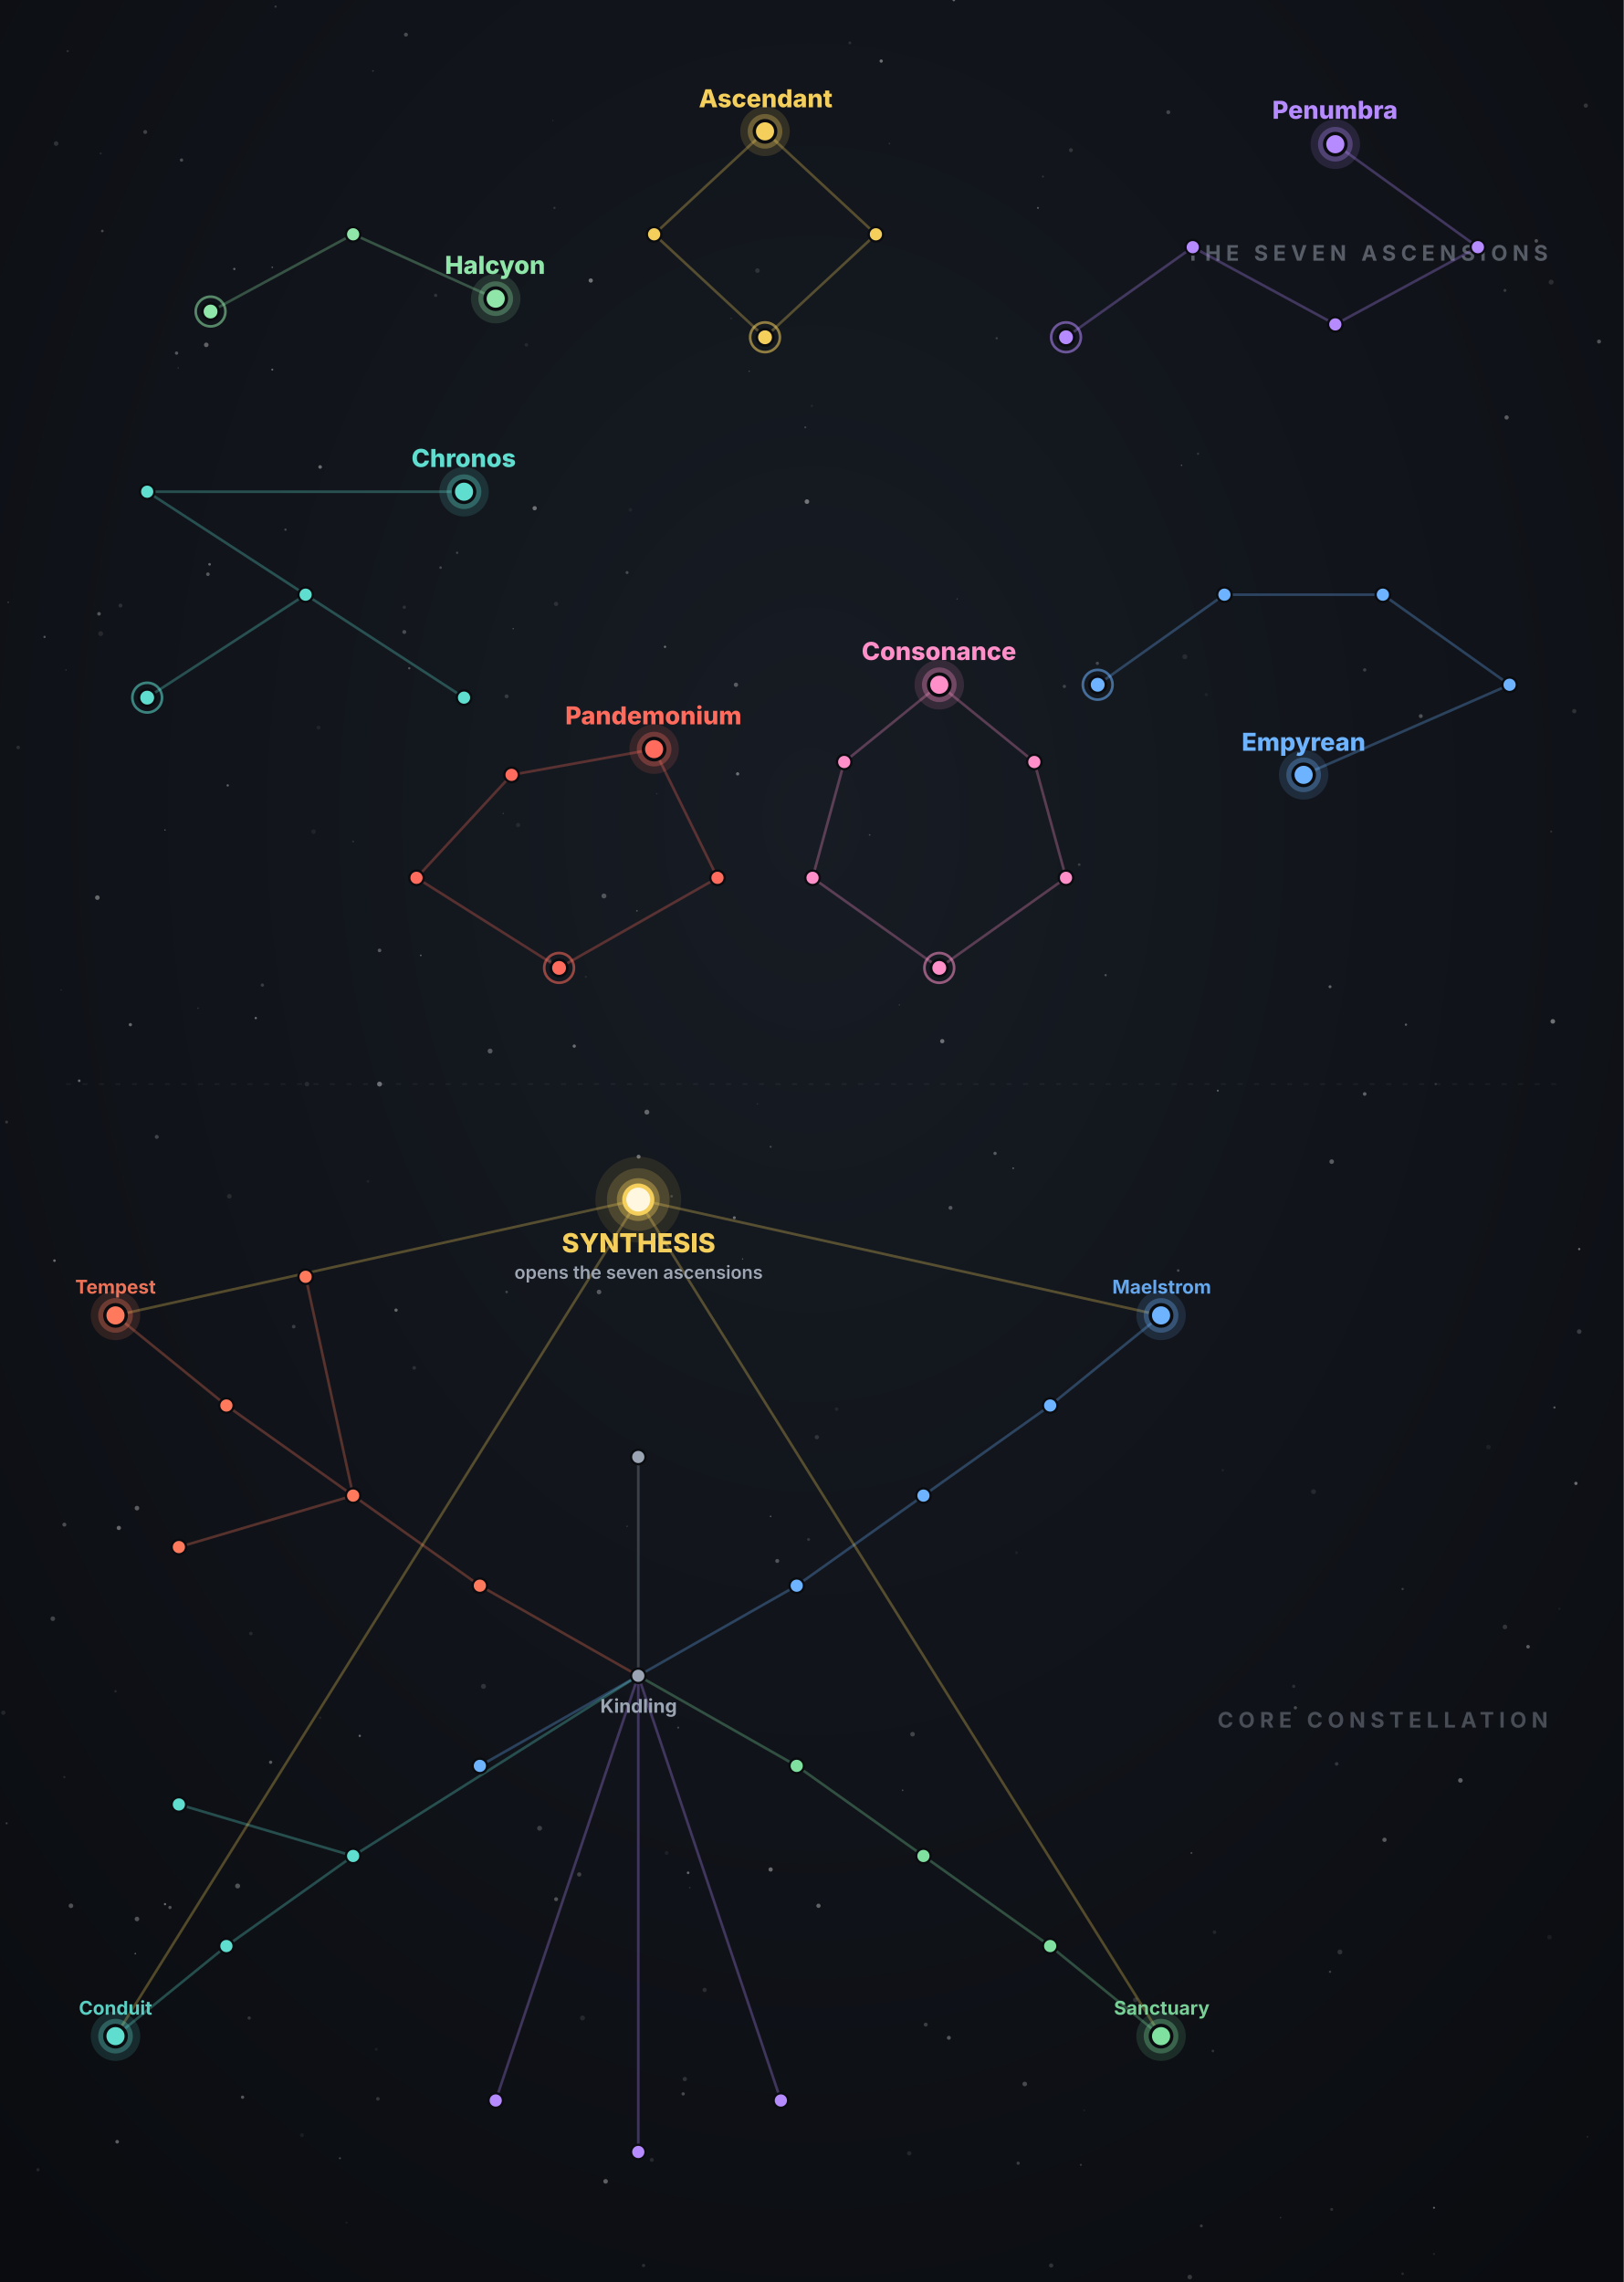
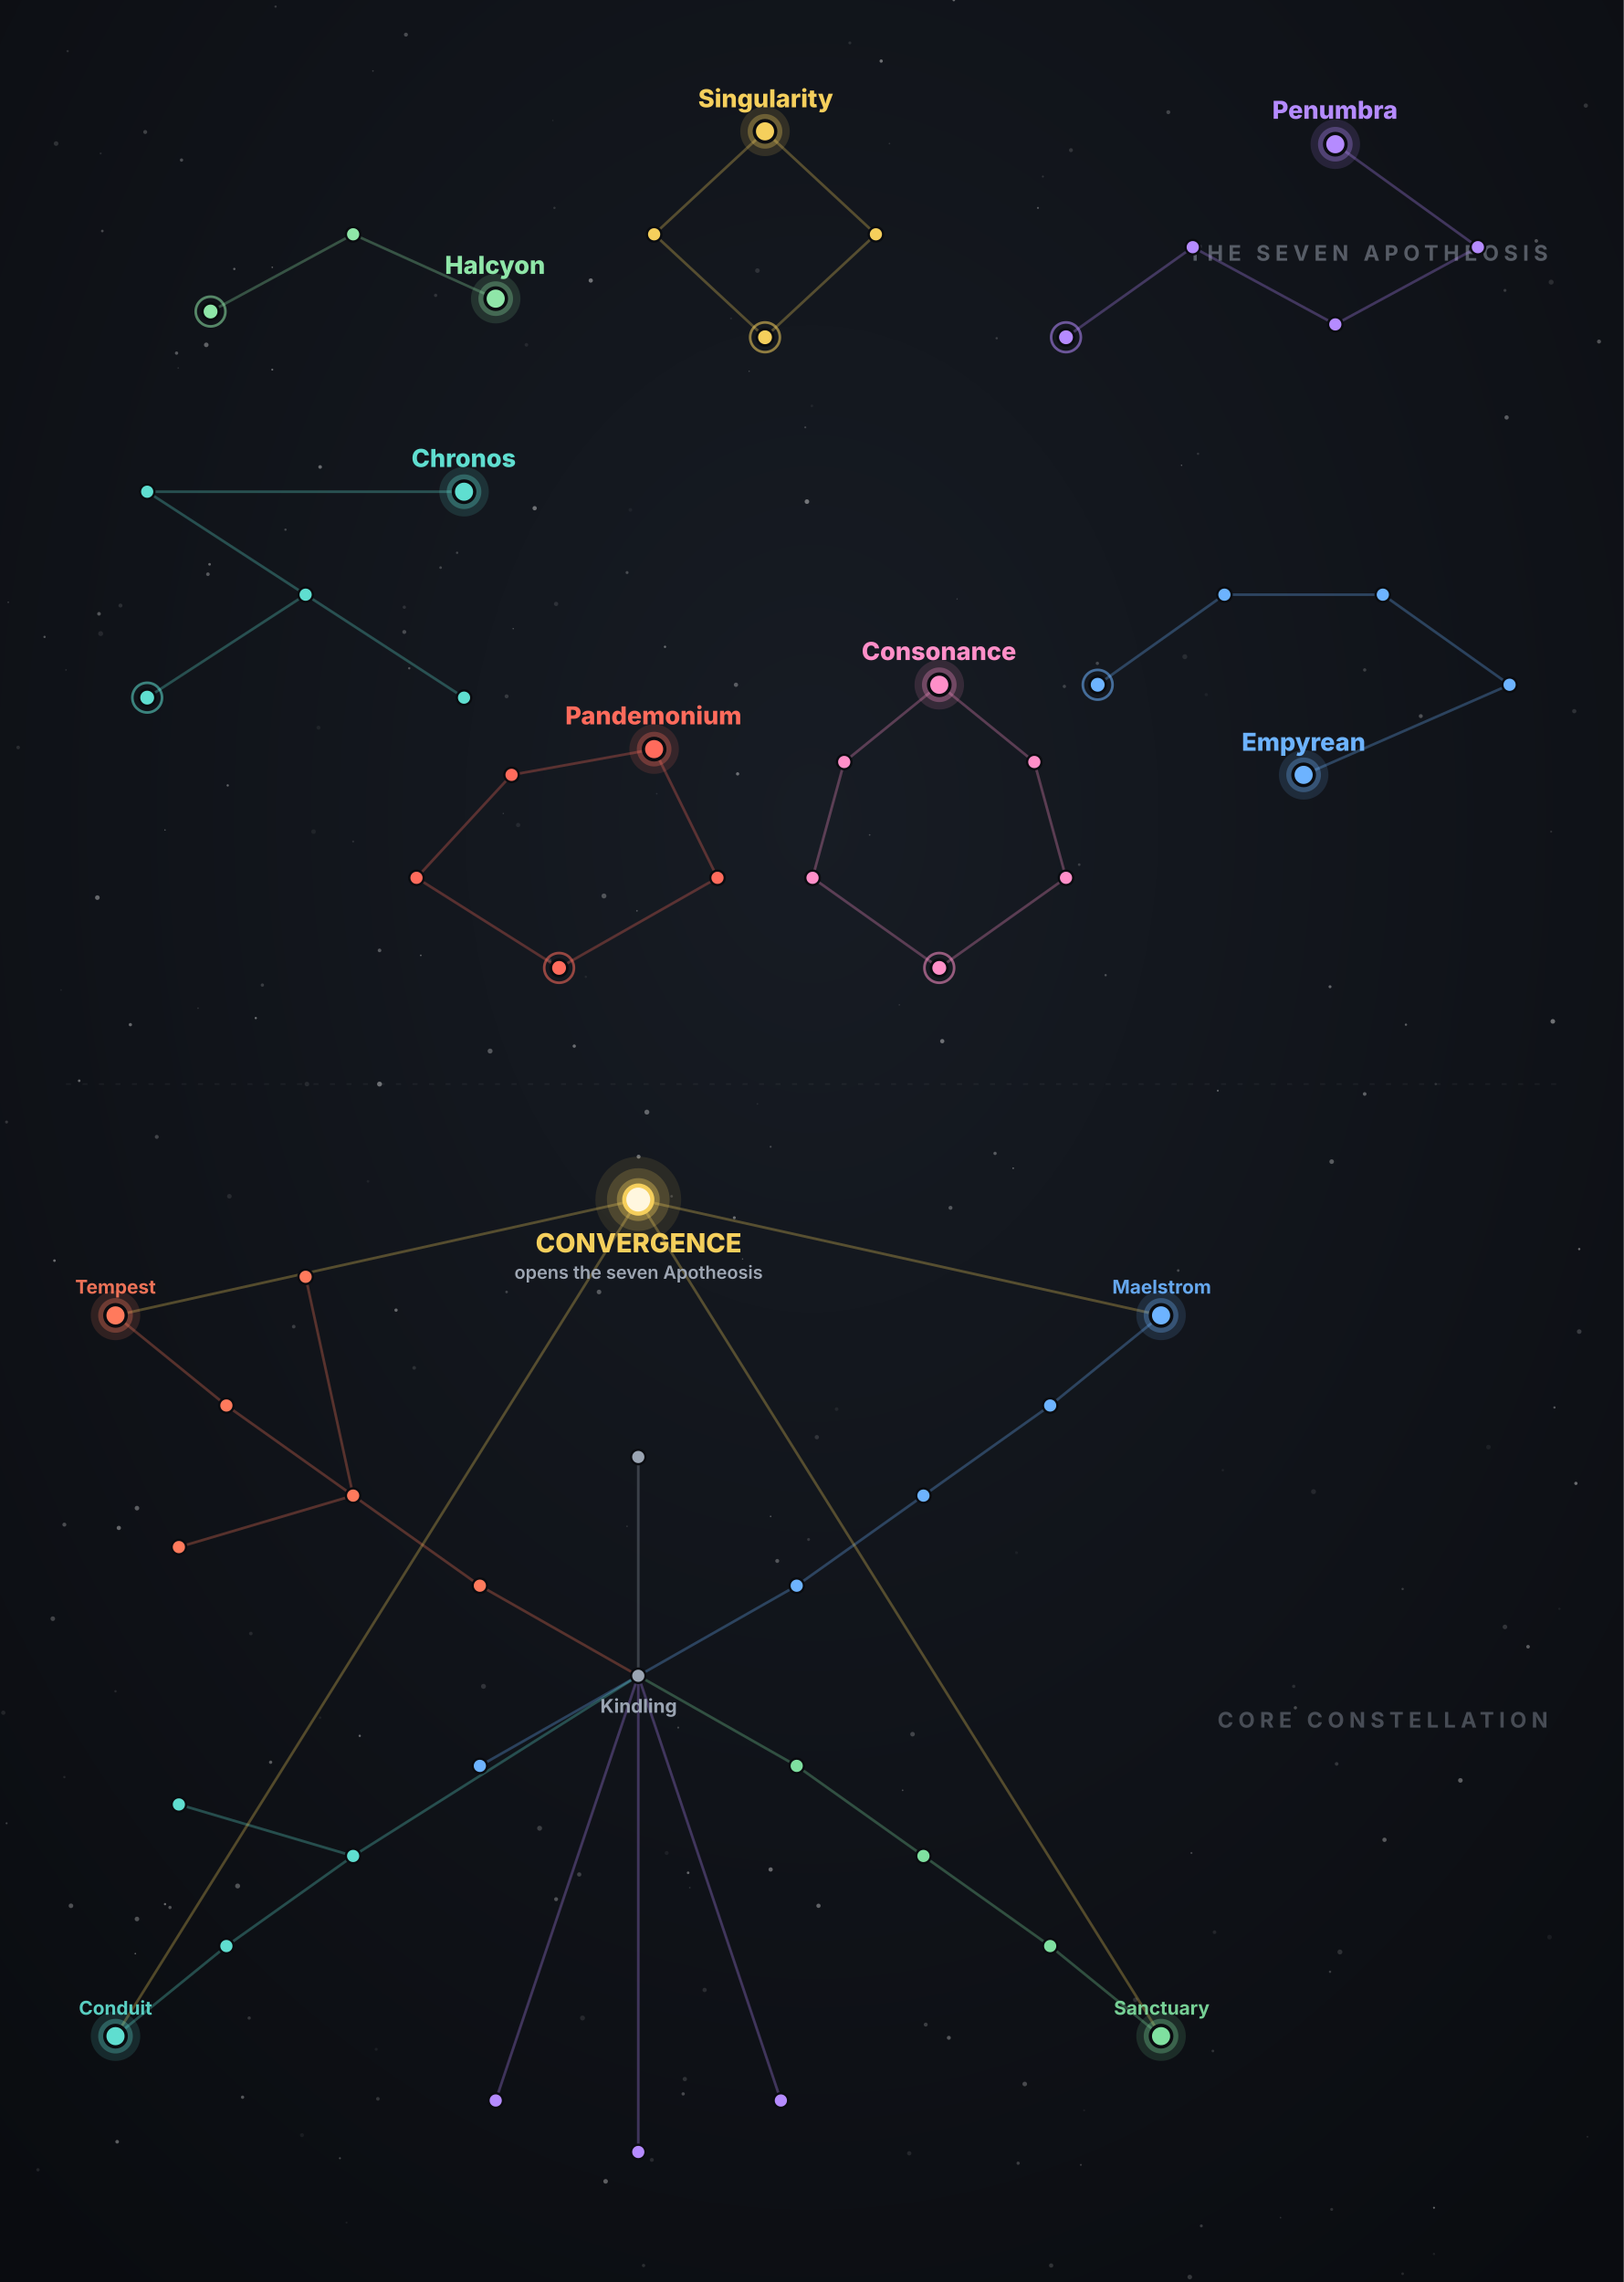
<svg xmlns="http://www.w3.org/2000/svg" width="984" height="1383" viewBox="0 0 984 1383" font-family="Segoe UI,Inter,Arial,sans-serif">
  <defs>
    <radialGradient id="bg" cx="50%" cy="36%" r="78%">
      <stop offset="0%" stop-color="#171c24" />
      <stop offset="55%" stop-color="#101319" />
      <stop offset="100%" stop-color="#0a0c10" />
    </radialGradient>
  </defs>
  <rect width="984" height="1383" fill="url(#bg)" />
  <circle cx="319" cy="209" r="1.1" fill="#fff" opacity="0.08" />
  <circle cx="527" cy="506" r="0.5" fill="#fff" opacity="0.23" />
  <circle cx="37" cy="600" r="0.5" fill="#fff" opacity="0.08" />
  <circle cx="418" cy="1144" r="0.5" fill="#fff" opacity="0.13" />
  <circle cx="617" cy="1311" r="1.0" fill="#fff" opacity="0.19" />
  <circle cx="961" cy="64" r="1.3" fill="#fff" opacity="0.15" />
  <circle cx="142" cy="163" r="0.7" fill="#fff" opacity="0.34" />
  <circle cx="178" cy="804" r="1.1" fill="#fff" opacity="0.18" />
  <circle cx="539" cy="87" r="0.5" fill="#fff" opacity="0.12" />
  <circle cx="670" cy="591" r="0.7" fill="#fff" opacity="0.25" />
  <circle cx="446" cy="415" r="1.3" fill="#fff" opacity="0.29" />
  <circle cx="240" cy="794" r="1.0" fill="#fff" opacity="0.36" />
  <circle cx="718" cy="398" r="1.5" fill="#fff" opacity="0.09" />
  <circle cx="411" cy="1047" r="0.6" fill="#fff" opacity="0.22" />
  <circle cx="39" cy="924" r="1.2" fill="#fff" opacity="0.25" />
  <circle cx="861" cy="434" r="1.2" fill="#fff" opacity="0.26" />
  <circle cx="571" cy="631" r="1.3" fill="#fff" opacity="0.38" />
  <circle cx="467" cy="919" r="0.5" fill="#fff" opacity="0.30" />
  <circle cx="637" cy="1373" r="1.3" fill="#fff" opacity="0.15" />
  <circle cx="380" cy="925" r="0.4" fill="#fff" opacity="0.21" />
  <circle cx="165" cy="162" r="0.5" fill="#fff" opacity="0.32" />
  <circle cx="127" cy="342" r="0.8" fill="#fff" opacity="0.35" />
  <circle cx="79" cy="621" r="1.0" fill="#fff" opacity="0.36" />
  <circle cx="806" cy="1195" r="0.7" fill="#fff" opacity="0.20" />
  <circle cx="353" cy="1223" r="1.5" fill="#fff" opacity="0.10" />
  <circle cx="173" cy="321" r="0.7" fill="#fff" opacity="0.22" />
  <circle cx="580" cy="363" r="0.4" fill="#fff" opacity="0.20" />
  <circle cx="363" cy="783" r="1.4" fill="#fff" opacity="0.29" />
  <circle cx="507" cy="854" r="1.1" fill="#fff" opacity="0.07" />
  <circle cx="885" cy="1079" r="1.4" fill="#fff" opacity="0.33" />
  <circle cx="386" cy="552" r="0.5" fill="#fff" opacity="0.27" />
  <circle cx="61" cy="93" r="0.6" fill="#fff" opacity="0.11" />
  <circle cx="335" cy="73" r="0.4" fill="#fff" opacity="0.10" />
  <circle cx="100" cy="503" r="0.4" fill="#fff" opacity="0.36" />
  <circle cx="604" cy="205" r="0.7" fill="#fff" opacity="0.17" />
  <circle cx="358" cy="170" r="1.3" fill="#fff" opacity="0.40" />
  <circle cx="459" cy="669" r="0.5" fill="#fff" opacity="0.09" />
  <circle cx="337" cy="366" r="1.3" fill="#fff" opacity="0.11" />
  <circle cx="23" cy="1315" r="1.0" fill="#fff" opacity="0.10" />
  <circle cx="534" cy="37" r="1.0" fill="#fff" opacity="0.39" />
  <circle cx="850" cy="963" r="0.7" fill="#fff" opacity="0.18" />
  <circle cx="164" cy="1068" r="1.0" fill="#fff" opacity="0.32" />
  <circle cx="324" cy="308" r="1.3" fill="#fff" opacity="0.39" />
  <circle cx="839" cy="1115" r="1.3" fill="#fff" opacity="0.31" />
  <circle cx="223" cy="716" r="0.8" fill="#fff" opacity="0.06" />
  <circle cx="27" cy="386" r="0.7" fill="#fff" opacity="0.29" />
  <circle cx="941" cy="619" r="1.4" fill="#fff" opacity="0.40" />
  <circle cx="940" cy="504" r="0.6" fill="#fff" opacity="0.13" />
  <circle cx="194" cy="283" r="1.1" fill="#fff" opacity="0.37" />
  <circle cx="827" cy="663" r="1.1" fill="#fff" opacity="0.33" />
  <circle cx="83" cy="914" r="1.4" fill="#fff" opacity="0.32" />
  <circle cx="738" cy="661" r="0.6" fill="#fff" opacity="0.33" />
  <circle cx="327" cy="1108" r="1.5" fill="#fff" opacity="0.19" />
  <circle cx="395" cy="1309" r="1.2" fill="#fff" opacity="0.11" />
  <circle cx="125" cy="209" r="1.4" fill="#fff" opacity="0.33" />
  <circle cx="144" cy="1143" r="1.5" fill="#fff" opacity="0.28" />
  <circle cx="345" cy="759" r="0.5" fill="#fff" opacity="0.05" />
  <circle cx="955" cy="899" r="1.0" fill="#fff" opacity="0.38" />
  <circle cx="427" cy="1206" r="1.3" fill="#fff" opacity="0.12" />
  <circle cx="248" cy="405" r="0.7" fill="#fff" opacity="0.26" />
  <circle cx="255" cy="579" r="0.5" fill="#fff" opacity="0.37" />
  <circle cx="348" cy="634" r="1.0" fill="#fff" opacity="0.37" />
  <circle cx="414" cy="1269" r="1.0" fill="#fff" opacity="0.24" />
  <circle cx="515" cy="26" r="0.9" fill="#fff" opacity="0.11" />
  <circle cx="4" cy="1105" r="0.6" fill="#fff" opacity="0.22" />
  <circle cx="714" cy="770" r="0.8" fill="#fff" opacity="0.23" />
  <circle cx="547" cy="1085" r="0.5" fill="#fff" opacity="0.25" />
  <circle cx="245" cy="383" r="1.2" fill="#fff" opacity="0.23" />
  <circle cx="553" cy="1051" r="1.4" fill="#fff" opacity="0.21" />
  <circle cx="603" cy="699" r="1.0" fill="#fff" opacity="0.29" />
  <circle cx="445" cy="738" r="0.9" fill="#fff" opacity="0.38" />
  <circle cx="688" cy="1212" r="1.4" fill="#fff" opacity="0.14" />
  <circle cx="551" cy="1305" r="1.3" fill="#fff" opacity="0.10" />
  <circle cx="120" cy="611" r="0.5" fill="#fff" opacity="0.13" />
  <circle cx="72" cy="926" r="1.3" fill="#fff" opacity="0.36" />
  <circle cx="152" cy="990" r="1.1" fill="#fff" opacity="0.10" />
  <circle cx="869" cy="1338" r="0.6" fill="#fff" opacity="0.38" />
  <circle cx="392" cy="674" r="1.5" fill="#fff" opacity="0.34" />
  <circle cx="159" cy="597" r="1.0" fill="#fff" opacity="0.17" />
  <circle cx="193" cy="441" r="1.2" fill="#fff" opacity="0.06" />
  <circle cx="545" cy="609" r="0.4" fill="#fff" opacity="0.17" />
  <circle cx="614" cy="708" r="0.5" fill="#fff" opacity="0.39" />
  <circle cx="776" cy="1344" r="0.5" fill="#fff" opacity="0.14" />
  <circle cx="39" cy="1077" r="0.7" fill="#fff" opacity="0.10" />
  <circle cx="415" cy="1260" r="1.3" fill="#fff" opacity="0.14" />
  <circle cx="147" cy="1271" r="1.0" fill="#fff" opacity="0.30" />
  <circle cx="88" cy="80" r="1.2" fill="#fff" opacity="0.20" />
  <circle cx="71" cy="1298" r="1.1" fill="#fff" opacity="0.33" />
  <circle cx="82" cy="1184" r="0.5" fill="#fff" opacity="0.35" />
  <circle cx="447" cy="469" r="1.0" fill="#fff" opacity="0.37" />
  <circle cx="264" cy="179" r="1.0" fill="#fff" opacity="0.13" />
  <circle cx="108" cy="223" r="0.5" fill="#fff" opacity="0.12" />
  <circle cx="307" cy="422" r="1.2" fill="#fff" opacity="0.15" />
  <circle cx="492" cy="246" r="0.8" fill="#fff" opacity="0.06" />
  <circle cx="246" cy="21" r="1.2" fill="#fff" opacity="0.24" />
  <circle cx="186" cy="657" r="1.4" fill="#fff" opacity="0.09" />
  <circle cx="806" cy="598" r="0.9" fill="#fff" opacity="0.34" />
  <circle cx="387" cy="701" r="1.2" fill="#fff" opacity="0.39" />
  <circle cx="337" cy="1151" r="1.2" fill="#fff" opacity="0.27" />
  <circle cx="398" cy="481" r="0.5" fill="#fff" opacity="0.10" />
  <circle cx="70" cy="1025" r="0.7" fill="#fff" opacity="0.11" />
  <circle cx="83" cy="1163" r="1.4" fill="#fff" opacity="0.28" />
  <circle cx="277" cy="335" r="0.7" fill="#fff" opacity="0.21" />
  <circle cx="155" cy="617" r="0.7" fill="#fff" opacity="0.39" />
  <circle cx="957" cy="757" r="0.7" fill="#fff" opacity="0.39" />
  <circle cx="305" cy="493" r="0.4" fill="#fff" opacity="0.18" />
  <circle cx="467" cy="695" r="0.6" fill="#fff" opacity="0.23" />
  <circle cx="5" cy="365" r="0.5" fill="#fff" opacity="0.19" />
  <circle cx="41" cy="31" r="0.7" fill="#fff" opacity="0.13" />
  <circle cx="576" cy="732" r="1.2" fill="#fff" opacity="0.28" />
  <circle cx="705" cy="1216" r="0.8" fill="#fff" opacity="0.16" />
  <circle cx="969" cy="207" r="1.2" fill="#fff" opacity="0.28" />
  <circle cx="43" cy="1155" r="1.4" fill="#fff" opacity="0.27" />
  <circle cx="722" cy="1123" r="0.6" fill="#fff" opacity="0.23" />
  <circle cx="496" cy="1155" r="1.3" fill="#fff" opacity="0.34" />
  <circle cx="575" cy="1235" r="1.2" fill="#fff" opacity="0.29" />
  <circle cx="226" cy="43" r="0.5" fill="#fff" opacity="0.18" />
  <circle cx="103" cy="1156" r="1.0" fill="#fff" opacity="0.27" />
  <circle cx="616" cy="941" r="0.9" fill="#fff" opacity="0.05" />
  <circle cx="785" cy="1035" r="1.0" fill="#fff" opacity="0.24" />
  <circle cx="649" cy="91" r="1.2" fill="#fff" opacity="0.14" />
  <circle cx="73" cy="367" r="1.2" fill="#fff" opacity="0.12" />
  <circle cx="728" cy="1349" r="0.9" fill="#fff" opacity="0.18" />
  <circle cx="471" cy="946" r="1.2" fill="#fff" opacity="0.27" />
  <circle cx="632" cy="107" r="0.6" fill="#fff" opacity="0.14" />
  <circle cx="731" cy="421" r="1.0" fill="#fff" opacity="0.05" />
  <circle cx="60" cy="372" r="1.1" fill="#fff" opacity="0.29" />
  <circle cx="665" cy="402" r="1.0" fill="#fff" opacity="0.21" />
  <circle cx="459" cy="164" r="1.4" fill="#fff" opacity="0.12" />
  <circle cx="962" cy="1295" r="0.4" fill="#fff" opacity="0.21" />
  <circle cx="807" cy="1339" r="0.9" fill="#fff" opacity="0.14" />
  <circle cx="206" cy="1308" r="0.6" fill="#fff" opacity="0.25" />
  <circle cx="139" cy="725" r="1.4" fill="#fff" opacity="0.10" />
  <circle cx="807" cy="704" r="1.4" fill="#fff" opacity="0.30" />
  <circle cx="228" cy="1242" r="0.9" fill="#fff" opacity="0.06" />
  <circle cx="4" cy="680" r="0.9" fill="#fff" opacity="0.16" />
  <circle cx="138" cy="476" r="0.7" fill="#fff" opacity="0.34" />
  <circle cx="2" cy="1038" r="1.3" fill="#fff" opacity="0.09" />
  <circle cx="912" cy="986" r="1.4" fill="#fff" opacity="0.15" />
  <circle cx="366" cy="543" r="1.5" fill="#fff" opacity="0.26" />
  <circle cx="355" cy="592" r="0.7" fill="#fff" opacity="0.07" />
  <circle cx="100" cy="1154" r="0.7" fill="#fff" opacity="0.38" />
  <circle cx="245" cy="368" r="1.0" fill="#fff" opacity="0.12" />
  <circle cx="367" cy="1322" r="1.4" fill="#fff" opacity="0.33" />
  <circle cx="621" cy="1263" r="1.4" fill="#fff" opacity="0.24" />
  <circle cx="708" cy="68" r="1.2" fill="#fff" opacity="0.21" />
  <circle cx="741" cy="891" r="0.7" fill="#fff" opacity="0.07" />
  <circle cx="912" cy="176" r="0.9" fill="#fff" opacity="0.17" />
  <circle cx="293" cy="1022" r="1.5" fill="#fff" opacity="0.14" />
  <circle cx="645" cy="416" r="1.0" fill="#fff" opacity="0.19" />
  <circle cx="165" cy="224" r="0.6" fill="#fff" opacity="0.37" />
  <circle cx="489" cy="304" r="1.4" fill="#fff" opacity="0.40" />
  <circle cx="443" cy="193" r="0.6" fill="#fff" opacity="0.08" />
  <circle cx="336" cy="126" r="0.7" fill="#fff" opacity="0.14" />
  <circle cx="561" cy="1227" r="1.2" fill="#fff" opacity="0.19" />
  <circle cx="407" cy="725" r="0.8" fill="#fff" opacity="0.17" />
  <circle cx="61" cy="384" r="1.5" fill="#fff" opacity="0.09" />
  <circle cx="495" cy="871" r="1.3" fill="#fff" opacity="0.13" />
  <circle cx="267" cy="344" r="0.8" fill="#fff" opacity="0.21" />
  <circle cx="939" cy="1174" r="1.4" fill="#fff" opacity="0.06" />
  <circle cx="32" cy="981" r="1.4" fill="#fff" opacity="0.22" />
  <circle cx="578" cy="0" r="0.8" fill="#fff" opacity="0.37" />
  <circle cx="812" cy="1183" r="1.5" fill="#fff" opacity="0.14" />
  <circle cx="107" cy="214" r="1.0" fill="#fff" opacity="0.29" />
  <circle cx="926" cy="998" r="1.1" fill="#fff" opacity="0.32" />
  <circle cx="450" cy="763" r="0.4" fill="#fff" opacity="0.32" />
  <circle cx="229" cy="1272" r="1.1" fill="#fff" opacity="0.16" />
  <circle cx="126" cy="348" r="1.1" fill="#fff" opacity="0.29" />
  <circle cx="110" cy="97" r="1.0" fill="#fff" opacity="0.25" />
  <circle cx="382" cy="309" r="1.1" fill="#fff" opacity="0.05" />
  <circle cx="297" cy="637" r="1.5" fill="#fff" opacity="0.28" />
  <circle cx="870" cy="657" r="0.7" fill="#fff" opacity="0.14" />
  <circle cx="945" cy="975" r="0.7" fill="#fff" opacity="0.06" />
  <circle cx="490" cy="933" r="0.9" fill="#fff" opacity="0.14" />
  <circle cx="657" cy="1279" r="0.6" fill="#fff" opacity="0.06" />
  <circle cx="333" cy="582" r="1.2" fill="#fff" opacity="0.12" />
  <circle cx="784" cy="1022" r="1.0" fill="#fff" opacity="0.12" />
  <circle cx="954" cy="431" r="1.3" fill="#fff" opacity="0.13" />
  <circle cx="218" cy="1052" r="0.7" fill="#fff" opacity="0.38" />
  <circle cx="488" cy="259" r="0.6" fill="#fff" opacity="0.20" />
  <circle cx="655" cy="1312" r="0.6" fill="#fff" opacity="0.19" />
  <circle cx="210" cy="1347" r="0.6" fill="#fff" opacity="0.07" />
  <circle cx="59" cy="544" r="1.4" fill="#fff" opacity="0.36" />
  <circle cx="721" cy="1380" r="1.4" fill="#fff" opacity="0.17" />
  <circle cx="183" cy="1294" r="1.2" fill="#fff" opacity="0.06" />
  <circle cx="654" cy="524" r="0.8" fill="#fff" opacity="0.17" />
  <circle cx="167" cy="4" r="0.7" fill="#fff" opacity="0.17" />
  <circle cx="940" cy="171" r="1.5" fill="#fff" opacity="0.12" />
  <circle cx="351" cy="1136" r="1.3" fill="#fff" opacity="0.20" />
  <circle cx="48" cy="655" r="0.8" fill="#fff" opacity="0.37" />
  <circle cx="190" cy="504" r="1.4" fill="#fff" opacity="0.06" />
  <circle cx="404" cy="1123" r="1.2" fill="#fff" opacity="0.06" />
  <circle cx="34" cy="87" r="1.4" fill="#fff" opacity="0.14" />
  <circle cx="735" cy="1243" r="0.8" fill="#fff" opacity="0.15" />
  <circle cx="942" cy="853" r="0.7" fill="#fff" opacity="0.30" />
  <circle cx="311" cy="381" r="0.4" fill="#fff" opacity="0.31" />
  <circle cx="902" cy="877" r="1.4" fill="#fff" opacity="0.06" />
  <circle cx="230" cy="657" r="1.5" fill="#fff" opacity="0.38" />
  <circle cx="380" cy="347" r="0.9" fill="#fff" opacity="0.22" />
  <circle cx="913" cy="253" r="1.3" fill="#fff" opacity="0.31" />
  <circle cx="810" cy="1069" r="1.1" fill="#fff" opacity="0.16" />
  <circle cx="314" cy="500" r="1.3" fill="#fff" opacity="0.08" />
  <circle cx="194" cy="1041" r="0.7" fill="#fff" opacity="0.07" />
  <circle cx="33" cy="764" r="0.8" fill="#fff" opacity="0.39" />
  <circle cx="869" cy="1366" r="0.7" fill="#fff" opacity="0.08" />
  <circle cx="95" cy="689" r="1.2" fill="#fff" opacity="0.21" />
  <circle cx="230" cy="576" r="1.1" fill="#fff" opacity="0.29" />
  <circle cx="736" cy="1171" r="1.1" fill="#fff" opacity="0.09" />
  <circle cx="827" cy="406" r="1.0" fill="#fff" opacity="0.18" />
  <circle cx="726" cy="275" r="0.7" fill="#fff" opacity="0.14" />
  <circle cx="151" cy="1223" r="1.0" fill="#fff" opacity="0.16" />
  <circle cx="390" cy="1373" r="1.0" fill="#fff" opacity="0.13" />
  <circle cx="796" cy="904" r="1.5" fill="#fff" opacity="0.09" />
  <circle cx="467" cy="1133" r="1.3" fill="#fff" opacity="0.37" />
  <circle cx="40" cy="406" r="0.5" fill="#fff" opacity="0.12" />
  <circle cx="957" cy="807" r="1.4" fill="#fff" opacity="0.18" />
  <circle cx="852" cy="621" r="0.7" fill="#fff" opacity="0.32" />
  <circle cx="931" cy="146" r="1.1" fill="#fff" opacity="0.27" />
  <circle cx="214" cy="510" r="0.6" fill="#fff" opacity="0.12" />
  <circle cx="251" cy="829" r="1.1" fill="#fff" opacity="0.12" />
  <circle cx="11" cy="453" r="1.1" fill="#fff" opacity="0.11" />
  <circle cx="307" cy="281" r="1.3" fill="#fff" opacity="0.24" />
  <circle cx="62" cy="140" r="0.8" fill="#fff" opacity="0.24" />
  <circle cx="629" cy="126" r="0.6" fill="#fff" opacity="0.29" />
  <circle cx="403" cy="392" r="0.7" fill="#fff" opacity="0.38" />
  <circle cx="307" cy="783" r="0.8" fill="#fff" opacity="0.20" />
  <circle cx="850" cy="1378" r="0.8" fill="#fff" opacity="0.12" />
  <circle cx="716" cy="282" r="0.4" fill="#fff" opacity="0.37" />
  <circle cx="417" cy="1135" r="0.8" fill="#fff" opacity="0.36" />
  <circle cx="454" cy="225" r="0.4" fill="#fff" opacity="0.24" />
  <line x1="40" y1="657" x2="944" y2="657" stroke="#fff" stroke-opacity="0.05" stroke-dasharray="3 7" />
-   <text x="938" y="158" fill="#9ea6b3" font-size="13" font-weight="700" letter-spacing="3" text-anchor="end" opacity="0.5">THE SEVEN ASCENSIONS</text>
+   <text x="938" y="158" fill="#9ea6b3" font-size="13" font-weight="700" letter-spacing="3" text-anchor="end" opacity="0.5">THE SEVEN APOTHEOSIS</text>
  <text x="938" y="1047" fill="#9ea6b3" font-size="13" font-weight="700" letter-spacing="3" text-anchor="end" opacity="0.4">CORE CONSTELLATION</text>
  <line x1="386.8" y1="1015.6" x2="386.8" y2="883.0" stroke="#9aa4b2" stroke-opacity="0.30" stroke-width="1.6" />
  <line x1="386.8" y1="1015.6" x2="290.8" y2="961.0" stroke="#ff7a5c" stroke-opacity="0.30" stroke-width="1.6" />
  <line x1="386.8" y1="1015.6" x2="482.8" y2="961.0" stroke="#6db3ff" stroke-opacity="0.30" stroke-width="1.6" />
  <line x1="386.8" y1="1015.6" x2="290.8" y2="1070.2" stroke="#6db3ff" stroke-opacity="0.30" stroke-width="1.6" />
  <line x1="386.8" y1="1015.6" x2="482.8" y2="1070.2" stroke="#7fe0a0" stroke-opacity="0.30" stroke-width="1.6" />
  <line x1="386.8" y1="1015.6" x2="214.0" y2="1124.8" stroke="#5fded0" stroke-opacity="0.30" stroke-width="1.6" />
  <line x1="386.8" y1="1015.6" x2="300.4" y2="1273.0" stroke="#b58bff" stroke-opacity="0.30" stroke-width="1.6" />
  <line x1="386.8" y1="1015.6" x2="386.8" y2="1304.2" stroke="#b58bff" stroke-opacity="0.30" stroke-width="1.6" />
  <line x1="386.8" y1="1015.6" x2="473.2" y2="1273.0" stroke="#b58bff" stroke-opacity="0.30" stroke-width="1.6" />
  <line x1="290.8" y1="961.0" x2="214.0" y2="906.4" stroke="#ff7a5c" stroke-opacity="0.30" stroke-width="1.6" />
  <line x1="482.8" y1="961.0" x2="559.6" y2="906.4" stroke="#6db3ff" stroke-opacity="0.30" stroke-width="1.6" />
  <line x1="482.8" y1="1070.2" x2="559.6" y2="1124.8" stroke="#7fe0a0" stroke-opacity="0.30" stroke-width="1.6" />
  <line x1="214.0" y1="1124.8" x2="108.4" y2="1093.6" stroke="#5fded0" stroke-opacity="0.30" stroke-width="1.6" />
  <line x1="214.0" y1="906.4" x2="185.2" y2="773.8" stroke="#ff7a5c" stroke-opacity="0.30" stroke-width="1.6" />
  <line x1="214.0" y1="906.4" x2="137.2" y2="851.8" stroke="#ff7a5c" stroke-opacity="0.30" stroke-width="1.6" />
  <line x1="214.0" y1="906.4" x2="108.4" y2="937.6" stroke="#ff7a5c" stroke-opacity="0.30" stroke-width="1.6" />
  <line x1="559.6" y1="906.4" x2="636.4" y2="851.8" stroke="#6db3ff" stroke-opacity="0.30" stroke-width="1.6" />
  <line x1="559.6" y1="1124.8" x2="636.4" y2="1179.4" stroke="#7fe0a0" stroke-opacity="0.30" stroke-width="1.6" />
  <line x1="214.0" y1="1124.8" x2="137.2" y2="1179.4" stroke="#5fded0" stroke-opacity="0.30" stroke-width="1.6" />
  <line x1="137.2" y1="851.8" x2="70.0" y2="797.2" stroke="#ff7a5c" stroke-opacity="0.30" stroke-width="1.6" />
  <line x1="636.4" y1="851.8" x2="703.6" y2="797.2" stroke="#6db3ff" stroke-opacity="0.30" stroke-width="1.6" />
  <line x1="636.4" y1="1179.4" x2="703.6" y2="1234.0" stroke="#7fe0a0" stroke-opacity="0.30" stroke-width="1.6" />
  <line x1="137.2" y1="1179.4" x2="70.0" y2="1234.0" stroke="#5fded0" stroke-opacity="0.30" stroke-width="1.6" />
  <line x1="70.0" y1="797.2" x2="386.8" y2="727.0" stroke="#f5cf5c" stroke-opacity="0.30" stroke-width="1.6" />
  <line x1="703.6" y1="797.2" x2="386.8" y2="727.0" stroke="#f5cf5c" stroke-opacity="0.30" stroke-width="1.6" />
  <line x1="703.6" y1="1234.0" x2="386.8" y2="727.0" stroke="#f5cf5c" stroke-opacity="0.30" stroke-width="1.6" />
  <line x1="70.0" y1="1234.0" x2="386.8" y2="727.0" stroke="#f5cf5c" stroke-opacity="0.30" stroke-width="1.6" />
  <line x1="127.6" y1="188.8" x2="214.0" y2="142.0" stroke="#8fe6a8" stroke-opacity="0.30" stroke-width="1.6" />
  <line x1="214.0" y1="142.0" x2="300.4" y2="181.0" stroke="#8fe6a8" stroke-opacity="0.30" stroke-width="1.6" />
  <line x1="463.6" y1="204.4" x2="396.4" y2="142.0" stroke="#f5cf5c" stroke-opacity="0.30" stroke-width="1.6" />
  <line x1="463.6" y1="204.4" x2="530.8" y2="142.0" stroke="#f5cf5c" stroke-opacity="0.30" stroke-width="1.6" />
  <line x1="396.4" y1="142.0" x2="463.6" y2="79.6" stroke="#f5cf5c" stroke-opacity="0.30" stroke-width="1.6" />
  <line x1="530.8" y1="142.0" x2="463.6" y2="79.6" stroke="#f5cf5c" stroke-opacity="0.30" stroke-width="1.6" />
  <line x1="646.0" y1="204.4" x2="722.8" y2="149.8" stroke="#b58bff" stroke-opacity="0.30" stroke-width="1.6" />
  <line x1="722.8" y1="149.8" x2="809.2" y2="196.6" stroke="#b58bff" stroke-opacity="0.30" stroke-width="1.6" />
  <line x1="809.2" y1="196.6" x2="895.6" y2="149.8" stroke="#b58bff" stroke-opacity="0.30" stroke-width="1.6" />
  <line x1="895.6" y1="149.8" x2="809.2" y2="87.4" stroke="#b58bff" stroke-opacity="0.30" stroke-width="1.6" />
  <line x1="665.2" y1="415.0" x2="742.0" y2="360.4" stroke="#6db3ff" stroke-opacity="0.30" stroke-width="1.6" />
  <line x1="742.0" y1="360.4" x2="838.0" y2="360.4" stroke="#6db3ff" stroke-opacity="0.30" stroke-width="1.6" />
  <line x1="838.0" y1="360.4" x2="914.8" y2="415.0" stroke="#6db3ff" stroke-opacity="0.30" stroke-width="1.6" />
  <line x1="914.8" y1="415.0" x2="790.0" y2="469.6" stroke="#6db3ff" stroke-opacity="0.30" stroke-width="1.6" />
  <line x1="89.2" y1="422.8" x2="185.2" y2="360.4" stroke="#5fded0" stroke-opacity="0.30" stroke-width="1.6" />
  <line x1="185.2" y1="360.4" x2="281.2" y2="422.8" stroke="#5fded0" stroke-opacity="0.30" stroke-width="1.6" />
  <line x1="185.2" y1="360.4" x2="89.2" y2="298.0" stroke="#5fded0" stroke-opacity="0.30" stroke-width="1.6" />
  <line x1="89.2" y1="298.0" x2="281.2" y2="298.0" stroke="#5fded0" stroke-opacity="0.30" stroke-width="1.6" />
  <line x1="338.8" y1="586.6" x2="252.4" y2="532.0" stroke="#ff6b5c" stroke-opacity="0.30" stroke-width="1.6" />
  <line x1="338.8" y1="586.6" x2="434.8" y2="532.0" stroke="#ff6b5c" stroke-opacity="0.30" stroke-width="1.6" />
  <line x1="252.4" y1="532.0" x2="310.0" y2="469.6" stroke="#ff6b5c" stroke-opacity="0.30" stroke-width="1.6" />
  <line x1="434.8" y1="532.0" x2="396.4" y2="454.0" stroke="#ff6b5c" stroke-opacity="0.30" stroke-width="1.6" />
  <line x1="310.0" y1="469.6" x2="396.4" y2="454.0" stroke="#ff6b5c" stroke-opacity="0.30" stroke-width="1.6" />
  <line x1="569.2" y1="586.6" x2="492.4" y2="532.0" stroke="#ff8fc8" stroke-opacity="0.30" stroke-width="1.6" />
  <line x1="492.4" y1="532.0" x2="511.6" y2="461.8" stroke="#ff8fc8" stroke-opacity="0.30" stroke-width="1.6" />
  <line x1="569.2" y1="586.6" x2="646.0" y2="532.0" stroke="#ff8fc8" stroke-opacity="0.30" stroke-width="1.6" />
  <line x1="646.0" y1="532.0" x2="626.8" y2="461.8" stroke="#ff8fc8" stroke-opacity="0.30" stroke-width="1.6" />
  <line x1="511.6" y1="461.8" x2="569.2" y2="415.0" stroke="#ff8fc8" stroke-opacity="0.30" stroke-width="1.6" />
  <line x1="626.8" y1="461.8" x2="569.2" y2="415.0" stroke="#ff8fc8" stroke-opacity="0.30" stroke-width="1.6" />
  <circle cx="386.8" cy="1015.6" r="4.4" fill="#9aa4b2" stroke="#0a0c10" stroke-width="1.4" />
  <circle cx="386.8" cy="883.0" r="4.4" fill="#9aa4b2" stroke="#0a0c10" stroke-width="1.4" />
  <circle cx="290.8" cy="961.0" r="4.4" fill="#ff7a5c" stroke="#0a0c10" stroke-width="1.4" />
  <circle cx="482.8" cy="961.0" r="4.4" fill="#6db3ff" stroke="#0a0c10" stroke-width="1.4" />
  <circle cx="290.8" cy="1070.2" r="4.4" fill="#6db3ff" stroke="#0a0c10" stroke-width="1.4" />
  <circle cx="482.8" cy="1070.2" r="4.4" fill="#7fe0a0" stroke="#0a0c10" stroke-width="1.4" />
  <circle cx="214.0" cy="1124.8" r="4.4" fill="#5fded0" stroke="#0a0c10" stroke-width="1.4" />
  <circle cx="300.4" cy="1273.0" r="4.4" fill="#b58bff" stroke="#0a0c10" stroke-width="1.4" />
  <circle cx="386.8" cy="1304.2" r="4.4" fill="#b58bff" stroke="#0a0c10" stroke-width="1.4" />
  <circle cx="473.2" cy="1273.0" r="4.4" fill="#b58bff" stroke="#0a0c10" stroke-width="1.4" />
  <circle cx="214.0" cy="906.4" r="4.4" fill="#ff7a5c" stroke="#0a0c10" stroke-width="1.4" />
  <circle cx="559.6" cy="906.4" r="4.4" fill="#6db3ff" stroke="#0a0c10" stroke-width="1.4" />
  <circle cx="559.6" cy="1124.8" r="4.4" fill="#7fe0a0" stroke="#0a0c10" stroke-width="1.4" />
  <circle cx="108.4" cy="1093.6" r="4.4" fill="#5fded0" stroke="#0a0c10" stroke-width="1.4" />
  <circle cx="185.2" cy="773.8" r="4.4" fill="#ff7a5c" stroke="#0a0c10" stroke-width="1.4" />
  <circle cx="137.2" cy="851.8" r="4.4" fill="#ff7a5c" stroke="#0a0c10" stroke-width="1.4" />
  <circle cx="108.4" cy="937.6" r="4.4" fill="#ff7a5c" stroke="#0a0c10" stroke-width="1.4" />
  <circle cx="636.4" cy="851.8" r="4.4" fill="#6db3ff" stroke="#0a0c10" stroke-width="1.4" />
  <circle cx="636.4" cy="1179.4" r="4.4" fill="#7fe0a0" stroke="#0a0c10" stroke-width="1.4" />
  <circle cx="137.2" cy="1179.4" r="4.4" fill="#5fded0" stroke="#0a0c10" stroke-width="1.4" />
  <circle cx="70.0" cy="797.2" r="15" fill="#ff7a5c" opacity="0.14" />
  <circle cx="70.0" cy="797.2" r="10.5" fill="#ff7a5c" opacity="0.3" />
  <circle cx="70.0" cy="797.2" r="6.5" fill="#ff7a5c" stroke="#0a0c10" stroke-width="2" />
  <circle cx="703.6" cy="797.2" r="15" fill="#6db3ff" opacity="0.14" />
  <circle cx="703.6" cy="797.2" r="10.5" fill="#6db3ff" opacity="0.3" />
  <circle cx="703.6" cy="797.2" r="6.5" fill="#6db3ff" stroke="#0a0c10" stroke-width="2" />
  <circle cx="703.6" cy="1234.0" r="15" fill="#7fe0a0" opacity="0.14" />
  <circle cx="703.6" cy="1234.0" r="10.5" fill="#7fe0a0" opacity="0.3" />
  <circle cx="703.6" cy="1234.0" r="6.5" fill="#7fe0a0" stroke="#0a0c10" stroke-width="2" />
  <circle cx="70.0" cy="1234.0" r="15" fill="#5fded0" opacity="0.14" />
  <circle cx="70.0" cy="1234.0" r="10.5" fill="#5fded0" opacity="0.3" />
  <circle cx="70.0" cy="1234.0" r="6.5" fill="#5fded0" stroke="#0a0c10" stroke-width="2" />
  <circle cx="386.8" cy="727.0" r="26" fill="#f5cf5c" opacity="0.1" />
  <circle cx="386.8" cy="727.0" r="19" fill="#f5cf5c" opacity="0.18" />
  <circle cx="386.8" cy="727.0" r="13" fill="#f5cf5c" opacity="0.34" />
  <circle cx="386.8" cy="727.0" r="8.5" fill="#fff7df" stroke="#f5cf5c" stroke-width="2.5" />
  <circle cx="127.6" cy="188.8" r="9" fill="none" stroke="#8fe6a8" stroke-width="1.6" opacity="0.55" />
  <circle cx="127.6" cy="188.8" r="5" fill="#8fe6a8" stroke="#0a0c10" stroke-width="1.6" />
  <circle cx="214.0" cy="142.0" r="4.4" fill="#8fe6a8" stroke="#0a0c10" stroke-width="1.4" />
  <circle cx="300.4" cy="181.0" r="15" fill="#8fe6a8" opacity="0.14" />
  <circle cx="300.4" cy="181.0" r="10.5" fill="#8fe6a8" opacity="0.3" />
  <circle cx="300.4" cy="181.0" r="6.5" fill="#8fe6a8" stroke="#0a0c10" stroke-width="2" />
  <circle cx="463.6" cy="204.4" r="9" fill="none" stroke="#f5cf5c" stroke-width="1.6" opacity="0.55" />
  <circle cx="463.6" cy="204.4" r="5" fill="#f5cf5c" stroke="#0a0c10" stroke-width="1.6" />
  <circle cx="396.4" cy="142.0" r="4.4" fill="#f5cf5c" stroke="#0a0c10" stroke-width="1.4" />
  <circle cx="530.8" cy="142.0" r="4.4" fill="#f5cf5c" stroke="#0a0c10" stroke-width="1.4" />
  <circle cx="463.6" cy="79.6" r="15" fill="#f5cf5c" opacity="0.14" />
  <circle cx="463.6" cy="79.6" r="10.5" fill="#f5cf5c" opacity="0.3" />
  <circle cx="463.6" cy="79.6" r="6.5" fill="#f5cf5c" stroke="#0a0c10" stroke-width="2" />
  <circle cx="646.0" cy="204.4" r="9" fill="none" stroke="#b58bff" stroke-width="1.6" opacity="0.55" />
  <circle cx="646.0" cy="204.4" r="5" fill="#b58bff" stroke="#0a0c10" stroke-width="1.6" />
  <circle cx="722.8" cy="149.8" r="4.4" fill="#b58bff" stroke="#0a0c10" stroke-width="1.4" />
  <circle cx="809.2" cy="196.6" r="4.4" fill="#b58bff" stroke="#0a0c10" stroke-width="1.4" />
  <circle cx="895.6" cy="149.8" r="4.4" fill="#b58bff" stroke="#0a0c10" stroke-width="1.4" />
  <circle cx="809.2" cy="87.4" r="15" fill="#b58bff" opacity="0.14" />
  <circle cx="809.2" cy="87.4" r="10.5" fill="#b58bff" opacity="0.3" />
  <circle cx="809.2" cy="87.4" r="6.5" fill="#b58bff" stroke="#0a0c10" stroke-width="2" />
  <circle cx="665.2" cy="415.0" r="9" fill="none" stroke="#6db3ff" stroke-width="1.6" opacity="0.55" />
  <circle cx="665.2" cy="415.0" r="5" fill="#6db3ff" stroke="#0a0c10" stroke-width="1.6" />
  <circle cx="742.0" cy="360.4" r="4.4" fill="#6db3ff" stroke="#0a0c10" stroke-width="1.4" />
  <circle cx="838.0" cy="360.4" r="4.4" fill="#6db3ff" stroke="#0a0c10" stroke-width="1.4" />
  <circle cx="914.8" cy="415.0" r="4.4" fill="#6db3ff" stroke="#0a0c10" stroke-width="1.4" />
  <circle cx="790.0" cy="469.6" r="15" fill="#6db3ff" opacity="0.14" />
  <circle cx="790.0" cy="469.6" r="10.5" fill="#6db3ff" opacity="0.3" />
  <circle cx="790.0" cy="469.6" r="6.5" fill="#6db3ff" stroke="#0a0c10" stroke-width="2" />
  <circle cx="89.2" cy="422.8" r="9" fill="none" stroke="#5fded0" stroke-width="1.6" opacity="0.55" />
  <circle cx="89.2" cy="422.8" r="5" fill="#5fded0" stroke="#0a0c10" stroke-width="1.6" />
  <circle cx="185.2" cy="360.4" r="4.4" fill="#5fded0" stroke="#0a0c10" stroke-width="1.4" />
  <circle cx="281.2" cy="422.8" r="4.4" fill="#5fded0" stroke="#0a0c10" stroke-width="1.4" />
  <circle cx="89.2" cy="298.0" r="4.4" fill="#5fded0" stroke="#0a0c10" stroke-width="1.4" />
  <circle cx="281.2" cy="298.0" r="15" fill="#5fded0" opacity="0.14" />
  <circle cx="281.2" cy="298.0" r="10.5" fill="#5fded0" opacity="0.3" />
  <circle cx="281.2" cy="298.0" r="6.5" fill="#5fded0" stroke="#0a0c10" stroke-width="2" />
  <circle cx="338.8" cy="586.6" r="9" fill="none" stroke="#ff6b5c" stroke-width="1.6" opacity="0.55" />
  <circle cx="338.8" cy="586.6" r="5" fill="#ff6b5c" stroke="#0a0c10" stroke-width="1.6" />
  <circle cx="252.4" cy="532.0" r="4.4" fill="#ff6b5c" stroke="#0a0c10" stroke-width="1.4" />
  <circle cx="434.8" cy="532.0" r="4.4" fill="#ff6b5c" stroke="#0a0c10" stroke-width="1.4" />
  <circle cx="310.0" cy="469.6" r="4.4" fill="#ff6b5c" stroke="#0a0c10" stroke-width="1.4" />
  <circle cx="396.4" cy="454.0" r="15" fill="#ff6b5c" opacity="0.14" />
  <circle cx="396.4" cy="454.0" r="10.5" fill="#ff6b5c" opacity="0.3" />
  <circle cx="396.4" cy="454.0" r="6.5" fill="#ff6b5c" stroke="#0a0c10" stroke-width="2" />
  <circle cx="569.2" cy="586.6" r="9" fill="none" stroke="#ff8fc8" stroke-width="1.6" opacity="0.55" />
  <circle cx="569.2" cy="586.6" r="5" fill="#ff8fc8" stroke="#0a0c10" stroke-width="1.6" />
  <circle cx="492.4" cy="532.0" r="4.4" fill="#ff8fc8" stroke="#0a0c10" stroke-width="1.4" />
  <circle cx="511.6" cy="461.8" r="4.4" fill="#ff8fc8" stroke="#0a0c10" stroke-width="1.4" />
  <circle cx="646.0" cy="532.0" r="4.4" fill="#ff8fc8" stroke="#0a0c10" stroke-width="1.4" />
  <circle cx="626.8" cy="461.8" r="4.4" fill="#ff8fc8" stroke="#0a0c10" stroke-width="1.4" />
  <circle cx="569.2" cy="415.0" r="15" fill="#ff8fc8" opacity="0.14" />
  <circle cx="569.2" cy="415.0" r="10.5" fill="#ff8fc8" opacity="0.3" />
  <circle cx="569.2" cy="415.0" r="6.5" fill="#ff8fc8" stroke="#0a0c10" stroke-width="2" />
  <text x="300" y="166" fill="#8fe6a8" font-size="15" font-weight="800" text-anchor="middle">Halcyon</text>
-   <text x="464" y="65" fill="#f5cf5c" font-size="15" font-weight="800" text-anchor="middle">Ascendant</text>
+   <text x="464" y="65" fill="#f5cf5c" font-size="15" font-weight="800" text-anchor="middle">Singularity</text>
  <text x="809" y="72" fill="#b58bff" font-size="15" font-weight="800" text-anchor="middle">Penumbra</text>
  <text x="790" y="455" fill="#6db3ff" font-size="15" font-weight="800" text-anchor="middle">Empyrean</text>
  <text x="281" y="283" fill="#5fded0" font-size="15" font-weight="800" text-anchor="middle">Chronos</text>
  <text x="396" y="439" fill="#ff6b5c" font-size="15" font-weight="800" text-anchor="middle">Pandemonium</text>
  <text x="569" y="400" fill="#ff8fc8" font-size="15" font-weight="800" text-anchor="middle">Consonance</text>
-   <text x="387" y="759" fill="#f5cf5c" font-size="16" font-weight="800" text-anchor="middle">SYNTHESIS</text>
-   <text x="387" y="775" fill="#9ea6b3" font-size="11" font-weight="600" text-anchor="middle">opens the seven ascensions</text>
+   <text x="387" y="759" fill="#f5cf5c" font-size="16" font-weight="800" text-anchor="middle">CONVERGENCE</text>
+   <text x="387" y="775" fill="#9ea6b3" font-size="11" font-weight="600" text-anchor="middle">opens the seven Apotheosis</text>
  <text x="70" y="784" fill="#ff7a5c" font-size="11.5" font-weight="700" text-anchor="middle" opacity="0.92">Tempest</text>
  <text x="704" y="784" fill="#6db3ff" font-size="11.5" font-weight="700" text-anchor="middle" opacity="0.92">Maelstrom</text>
  <text x="704" y="1221" fill="#7fe0a0" font-size="11.5" font-weight="700" text-anchor="middle" opacity="0.92">Sanctuary</text>
  <text x="70" y="1221" fill="#5fded0" font-size="11.5" font-weight="700" text-anchor="middle" opacity="0.92">Conduit</text>
  <text x="387" y="1038" fill="#9aa4b2" font-size="11.5" font-weight="700" text-anchor="middle">Kindling</text>
</svg>
